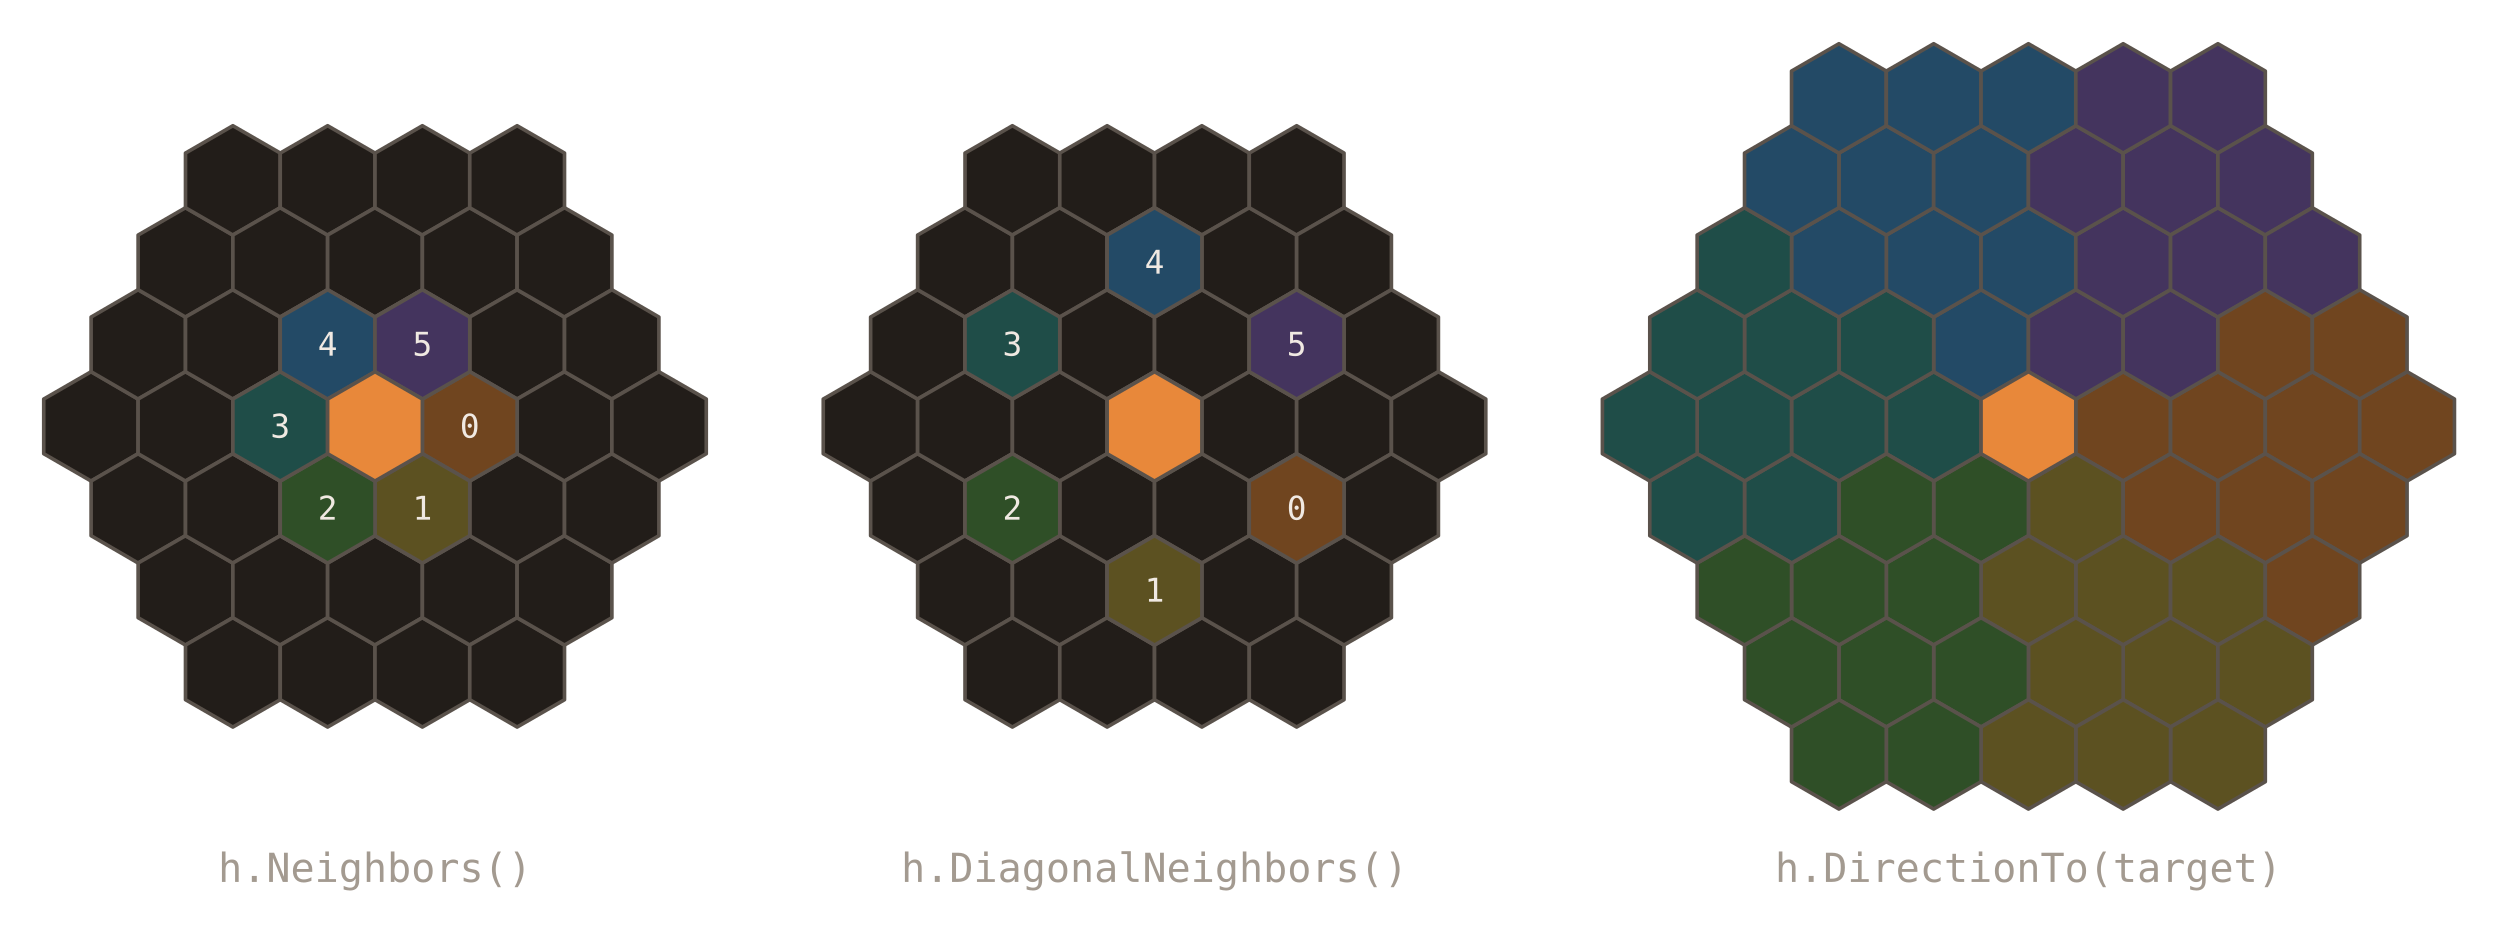
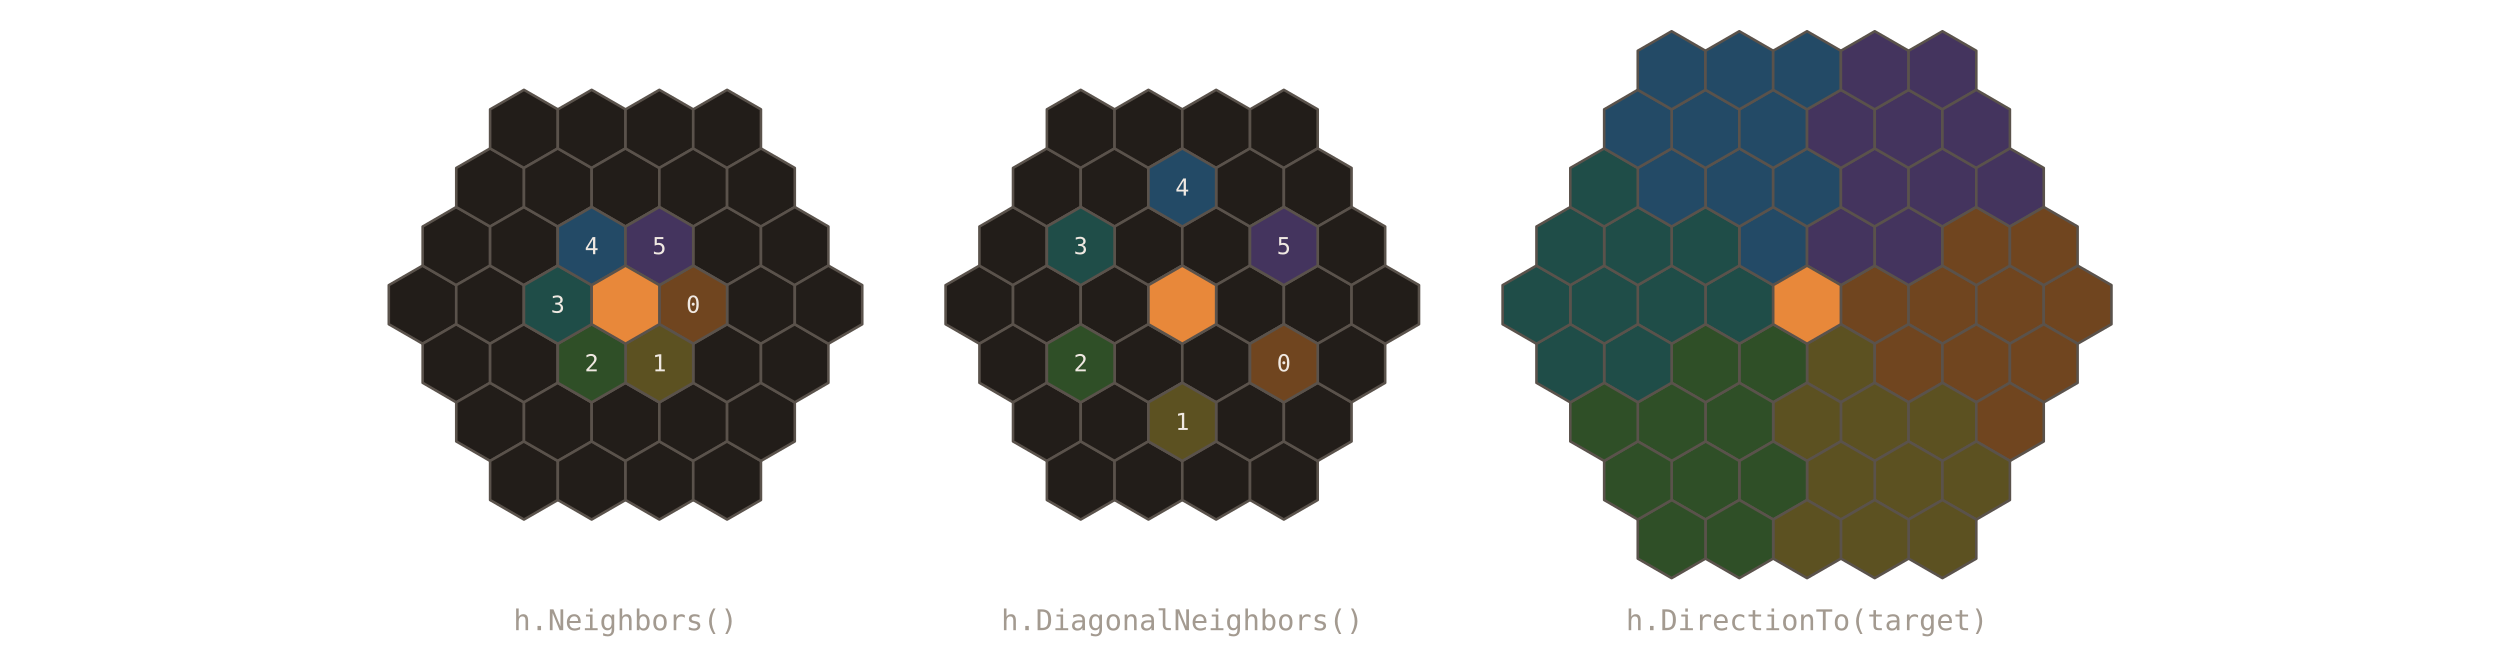
- <svg xmlns="http://www.w3.org/2000/svg" width="686" height="258" viewBox="0 0 686 258" role="img">
-   <g transform="translate(102.9 117.0)">
+ <svg xmlns="http://www.w3.org/2000/svg" width="960" height="258" viewBox="0 0 960 258" role="img">
+   <g transform="translate(240.2 117.0)">
    <polygon points="-77.9,-15.0 -65.0,-7.5 -65.0,7.5 -77.9,15.0 -90.9,7.5 -90.9,-7.5" fill="#221d19" stroke="#5a524b" stroke-width="1" stroke-linejoin="round" />
    <polygon points="-65.0,7.5 -52.0,15.0 -52.0,30.0 -65.0,37.5 -77.9,30.0 -77.9,15.0" fill="#221d19" stroke="#5a524b" stroke-width="1" stroke-linejoin="round" />
    <polygon points="-52.0,30.0 -39.0,37.5 -39.0,52.5 -52.0,60.0 -65.0,52.5 -65.0,37.5" fill="#221d19" stroke="#5a524b" stroke-width="1" stroke-linejoin="round" />
    <polygon points="-39.0,52.5 -26.0,60.0 -26.0,75.0 -39.0,82.5 -52.0,75.0 -52.0,60.0" fill="#221d19" stroke="#5a524b" stroke-width="1" stroke-linejoin="round" />
    <polygon points="-65.0,-37.5 -52.0,-30.0 -52.0,-15.0 -65.0,-7.5 -77.9,-15.0 -77.9,-30.0" fill="#221d19" stroke="#5a524b" stroke-width="1" stroke-linejoin="round" />
    <polygon points="-52.0,-15.0 -39.0,-7.5 -39.0,7.5 -52.0,15.0 -65.0,7.5 -65.0,-7.5" fill="#221d19" stroke="#5a524b" stroke-width="1" stroke-linejoin="round" />
    <polygon points="-39.0,7.5 -26.0,15.0 -26.0,30.0 -39.0,37.5 -52.0,30.0 -52.0,15.0" fill="#221d19" stroke="#5a524b" stroke-width="1" stroke-linejoin="round" />
    <polygon points="-26.0,30.0 -13.0,37.5 -13.0,52.5 -26.0,60.0 -39.0,52.5 -39.0,37.5" fill="#221d19" stroke="#5a524b" stroke-width="1" stroke-linejoin="round" />
    <polygon points="-13.0,52.5 -0.0,60.0 0.0,75.0 -13.0,82.5 -26.0,75.0 -26.0,60.0" fill="#221d19" stroke="#5a524b" stroke-width="1" stroke-linejoin="round" />
    <polygon points="-52.0,-60.0 -39.0,-52.5 -39.0,-37.5 -52.0,-30.0 -65.0,-37.5 -65.0,-52.5" fill="#221d19" stroke="#5a524b" stroke-width="1" stroke-linejoin="round" />
    <polygon points="-39.0,-37.5 -26.0,-30.0 -26.0,-15.0 -39.0,-7.5 -52.0,-15.0 -52.0,-30.0" fill="#221d19" stroke="#5a524b" stroke-width="1" stroke-linejoin="round" />
    <polygon points="-26.0,-15.0 -13.0,-7.5 -13.0,7.5 -26.0,15.0 -39.0,7.5 -39.0,-7.5" fill="#221d19" stroke="#5a524b" stroke-width="1" stroke-linejoin="round" />
    <polygon points="-13.0,7.5 -0.0,15.0 0.0,30.0 -13.0,37.5 -26.0,30.0 -26.0,15.0" fill="#221d19" stroke="#5a524b" stroke-width="1" stroke-linejoin="round" />
    <polygon points="-0.0,30.0 13.0,37.5 13.0,52.5 0.0,60.0 -13.0,52.5 -13.0,37.5" fill="#221d19" stroke="#5a524b" stroke-width="1" stroke-linejoin="round" />
    <polygon points="13.0,52.5 26.0,60.0 26.0,75.0 13.0,82.5 -0.0,75.0 -0.0,60.0" fill="#221d19" stroke="#5a524b" stroke-width="1" stroke-linejoin="round" />
    <polygon points="-39.0,-82.5 -26.0,-75.0 -26.0,-60.0 -39.0,-52.5 -52.0,-60.0 -52.0,-75.0" fill="#221d19" stroke="#5a524b" stroke-width="1" stroke-linejoin="round" />
    <polygon points="-26.0,-60.0 -13.0,-52.5 -13.0,-37.5 -26.0,-30.0 -39.0,-37.5 -39.0,-52.5" fill="#221d19" stroke="#5a524b" stroke-width="1" stroke-linejoin="round" />
    <polygon points="-13.0,-37.5 -0.0,-30.0 0.0,-15.0 -13.0,-7.5 -26.0,-15.0 -26.0,-30.0" fill="#221d19" stroke="#5a524b" stroke-width="1" stroke-linejoin="round" />
    <polygon points="-0.0,-15.0 13.0,-7.5 13.0,7.5 0.0,15.0 -13.0,7.5 -13.0,-7.5" fill="#221d19" stroke="#5a524b" stroke-width="1" stroke-linejoin="round" />
    <polygon points="13.0,7.5 26.0,15.0 26.0,30.0 13.0,37.5 -0.0,30.0 -0.0,15.0" fill="#221d19" stroke="#5a524b" stroke-width="1" stroke-linejoin="round" />
    <polygon points="26.0,30.0 39.0,37.5 39.0,52.5 26.0,60.0 13.0,52.5 13.0,37.5" fill="#221d19" stroke="#5a524b" stroke-width="1" stroke-linejoin="round" />
    <polygon points="39.0,52.5 52.0,60.0 52.0,75.0 39.0,82.5 26.0,75.0 26.0,60.0" fill="#221d19" stroke="#5a524b" stroke-width="1" stroke-linejoin="round" />
    <polygon points="-13.0,-82.5 -0.0,-75.0 0.0,-60.0 -13.0,-52.5 -26.0,-60.0 -26.0,-75.0" fill="#221d19" stroke="#5a524b" stroke-width="1" stroke-linejoin="round" />
    <polygon points="-0.0,-60.0 13.0,-52.5 13.0,-37.5 0.0,-30.0 -13.0,-37.5 -13.0,-52.5" fill="#221d19" stroke="#5a524b" stroke-width="1" stroke-linejoin="round" />
    <polygon points="13.0,-37.5 26.0,-30.0 26.0,-15.0 13.0,-7.5 -0.0,-15.0 -0.0,-30.0" fill="#221d19" stroke="#5a524b" stroke-width="1" stroke-linejoin="round" />
    <polygon points="26.0,-15.0 39.0,-7.5 39.0,7.5 26.0,15.0 13.0,7.5 13.0,-7.5" fill="#221d19" stroke="#5a524b" stroke-width="1" stroke-linejoin="round" />
    <polygon points="39.0,7.5 52.0,15.0 52.0,30.0 39.0,37.5 26.0,30.0 26.0,15.0" fill="#221d19" stroke="#5a524b" stroke-width="1" stroke-linejoin="round" />
    <polygon points="52.0,30.0 65.0,37.5 65.0,52.5 52.0,60.0 39.0,52.5 39.0,37.5" fill="#221d19" stroke="#5a524b" stroke-width="1" stroke-linejoin="round" />
    <polygon points="13.0,-82.5 26.0,-75.0 26.0,-60.0 13.0,-52.5 -0.0,-60.0 -0.0,-75.0" fill="#221d19" stroke="#5a524b" stroke-width="1" stroke-linejoin="round" />
    <polygon points="26.0,-60.0 39.0,-52.5 39.0,-37.5 26.0,-30.0 13.0,-37.5 13.0,-52.5" fill="#221d19" stroke="#5a524b" stroke-width="1" stroke-linejoin="round" />
    <polygon points="39.0,-37.5 52.0,-30.0 52.0,-15.0 39.0,-7.5 26.0,-15.0 26.0,-30.0" fill="#221d19" stroke="#5a524b" stroke-width="1" stroke-linejoin="round" />
    <polygon points="52.0,-15.0 65.0,-7.5 65.0,7.5 52.0,15.0 39.0,7.5 39.0,-7.5" fill="#221d19" stroke="#5a524b" stroke-width="1" stroke-linejoin="round" />
    <polygon points="65.0,7.5 77.9,15.0 77.9,30.0 65.0,37.5 52.0,30.0 52.0,15.0" fill="#221d19" stroke="#5a524b" stroke-width="1" stroke-linejoin="round" />
    <polygon points="39.0,-82.5 52.0,-75.0 52.0,-60.0 39.0,-52.5 26.0,-60.0 26.0,-75.0" fill="#221d19" stroke="#5a524b" stroke-width="1" stroke-linejoin="round" />
    <polygon points="52.0,-60.0 65.0,-52.5 65.0,-37.5 52.0,-30.0 39.0,-37.5 39.0,-52.5" fill="#221d19" stroke="#5a524b" stroke-width="1" stroke-linejoin="round" />
    <polygon points="65.0,-37.5 77.9,-30.0 77.9,-15.0 65.0,-7.5 52.0,-15.0 52.0,-30.0" fill="#221d19" stroke="#5a524b" stroke-width="1" stroke-linejoin="round" />
    <polygon points="77.9,-15.0 90.9,-7.5 90.9,7.5 77.9,15.0 65.0,7.5 65.0,-7.5" fill="#221d19" stroke="#5a524b" stroke-width="1" stroke-linejoin="round" />
    <polygon points="26.0,-15.0 39.0,-7.5 39.0,7.5 26.0,15.0 13.0,7.5 13.0,-7.5" fill="#70451f" stroke="#5a524b" stroke-width="1" stroke-linejoin="round" />
-     <text x="26.0" y="3.1" font-family="ui-monospace, SFMono-Regular, Menlo, Consolas, monospace" font-size="9" text-anchor="middle">
-       <tspan fill="#f0e9e2">0</tspan>
-     </text>
+     <text x="26.0" y="3.1" font-family="ui-monospace, SFMono-Regular, Menlo, Consolas, monospace" font-size="9" text-anchor="middle" fill="#f0e9e2">0</text>
    <polygon points="13.0,7.5 26.0,15.0 26.0,30.0 13.0,37.5 -0.0,30.0 -0.0,15.0" fill="#5c5121" stroke="#5a524b" stroke-width="1" stroke-linejoin="round" />
-     <text x="13.0" y="25.6" font-family="ui-monospace, SFMono-Regular, Menlo, Consolas, monospace" font-size="9" text-anchor="middle">
-       <tspan fill="#f0e9e2">1</tspan>
-     </text>
+     <text x="13.0" y="25.6" font-family="ui-monospace, SFMono-Regular, Menlo, Consolas, monospace" font-size="9" text-anchor="middle" fill="#f0e9e2">1</text>
    <polygon points="-13.0,7.5 -0.0,15.0 0.0,30.0 -13.0,37.5 -26.0,30.0 -26.0,15.0" fill="#2f4f27" stroke="#5a524b" stroke-width="1" stroke-linejoin="round" />
-     <text x="-13.0" y="25.6" font-family="ui-monospace, SFMono-Regular, Menlo, Consolas, monospace" font-size="9" text-anchor="middle">
-       <tspan fill="#f0e9e2">2</tspan>
-     </text>
+     <text x="-13.0" y="25.6" font-family="ui-monospace, SFMono-Regular, Menlo, Consolas, monospace" font-size="9" text-anchor="middle" fill="#f0e9e2">2</text>
    <polygon points="-26.0,-15.0 -13.0,-7.5 -13.0,7.5 -26.0,15.0 -39.0,7.5 -39.0,-7.5" fill="#1f4d48" stroke="#5a524b" stroke-width="1" stroke-linejoin="round" />
-     <text x="-26.0" y="3.1" font-family="ui-monospace, SFMono-Regular, Menlo, Consolas, monospace" font-size="9" text-anchor="middle">
-       <tspan fill="#f0e9e2">3</tspan>
-     </text>
+     <text x="-26.0" y="3.1" font-family="ui-monospace, SFMono-Regular, Menlo, Consolas, monospace" font-size="9" text-anchor="middle" fill="#f0e9e2">3</text>
    <polygon points="-13.0,-37.5 -0.0,-30.0 0.0,-15.0 -13.0,-7.5 -26.0,-15.0 -26.0,-30.0" fill="#234a66" stroke="#5a524b" stroke-width="1" stroke-linejoin="round" />
-     <text x="-13.0" y="-19.4" font-family="ui-monospace, SFMono-Regular, Menlo, Consolas, monospace" font-size="9" text-anchor="middle">
-       <tspan fill="#f0e9e2">4</tspan>
-     </text>
+     <text x="-13.0" y="-19.4" font-family="ui-monospace, SFMono-Regular, Menlo, Consolas, monospace" font-size="9" text-anchor="middle" fill="#f0e9e2">4</text>
    <polygon points="13.0,-37.5 26.0,-30.0 26.0,-15.0 13.0,-7.5 -0.0,-15.0 -0.0,-30.0" fill="#44345e" stroke="#5a524b" stroke-width="1" stroke-linejoin="round" />
-     <text x="13.0" y="-19.4" font-family="ui-monospace, SFMono-Regular, Menlo, Consolas, monospace" font-size="9" text-anchor="middle">
-       <tspan fill="#f0e9e2">5</tspan>
-     </text>
+     <text x="13.0" y="-19.4" font-family="ui-monospace, SFMono-Regular, Menlo, Consolas, monospace" font-size="9" text-anchor="middle" fill="#f0e9e2">5</text>
    <polygon points="-0.0,-15.0 13.0,-7.5 13.0,7.5 0.0,15.0 -13.0,7.5 -13.0,-7.5" fill="#e8883a" stroke="#5a524b" stroke-width="1" stroke-linejoin="round" />
  </g>
-   <text x="102.9" y="242.0" font-family="ui-monospace, SFMono-Regular, Menlo, Consolas, monospace" font-size="11" text-anchor="middle" fill="#a39a90">h.Neighbors()</text>
-   <g transform="translate(316.8 117.0)">
+   <text x="240.2" y="242.0" font-family="ui-monospace, SFMono-Regular, Menlo, Consolas, monospace" font-size="11" text-anchor="middle" fill="#a39a90">h.Neighbors()</text>
+   <g transform="translate(454.0 117.0)">
    <polygon points="-77.9,-15.0 -65.0,-7.5 -65.0,7.5 -77.9,15.0 -90.9,7.5 -90.9,-7.5" fill="#221d19" stroke="#5a524b" stroke-width="1" stroke-linejoin="round" />
    <polygon points="-65.0,7.5 -52.0,15.0 -52.0,30.0 -65.0,37.5 -77.9,30.0 -77.9,15.0" fill="#221d19" stroke="#5a524b" stroke-width="1" stroke-linejoin="round" />
    <polygon points="-52.0,30.0 -39.0,37.5 -39.0,52.5 -52.0,60.0 -65.0,52.5 -65.0,37.5" fill="#221d19" stroke="#5a524b" stroke-width="1" stroke-linejoin="round" />
    <polygon points="-39.0,52.5 -26.0,60.0 -26.0,75.0 -39.0,82.5 -52.0,75.0 -52.0,60.0" fill="#221d19" stroke="#5a524b" stroke-width="1" stroke-linejoin="round" />
    <polygon points="-65.0,-37.5 -52.0,-30.0 -52.0,-15.0 -65.0,-7.5 -77.9,-15.0 -77.9,-30.0" fill="#221d19" stroke="#5a524b" stroke-width="1" stroke-linejoin="round" />
    <polygon points="-52.0,-15.0 -39.0,-7.5 -39.0,7.5 -52.0,15.0 -65.0,7.5 -65.0,-7.5" fill="#221d19" stroke="#5a524b" stroke-width="1" stroke-linejoin="round" />
    <polygon points="-39.0,7.5 -26.0,15.0 -26.0,30.0 -39.0,37.5 -52.0,30.0 -52.0,15.0" fill="#221d19" stroke="#5a524b" stroke-width="1" stroke-linejoin="round" />
    <polygon points="-26.0,30.0 -13.0,37.5 -13.0,52.5 -26.0,60.0 -39.0,52.5 -39.0,37.5" fill="#221d19" stroke="#5a524b" stroke-width="1" stroke-linejoin="round" />
    <polygon points="-13.0,52.5 -0.0,60.0 0.0,75.0 -13.0,82.5 -26.0,75.0 -26.0,60.0" fill="#221d19" stroke="#5a524b" stroke-width="1" stroke-linejoin="round" />
    <polygon points="-52.0,-60.0 -39.0,-52.5 -39.0,-37.5 -52.0,-30.0 -65.0,-37.5 -65.0,-52.5" fill="#221d19" stroke="#5a524b" stroke-width="1" stroke-linejoin="round" />
    <polygon points="-39.0,-37.5 -26.0,-30.0 -26.0,-15.0 -39.0,-7.5 -52.0,-15.0 -52.0,-30.0" fill="#221d19" stroke="#5a524b" stroke-width="1" stroke-linejoin="round" />
    <polygon points="-26.0,-15.0 -13.0,-7.5 -13.0,7.5 -26.0,15.0 -39.0,7.5 -39.0,-7.5" fill="#221d19" stroke="#5a524b" stroke-width="1" stroke-linejoin="round" />
    <polygon points="-13.0,7.5 -0.0,15.0 0.0,30.0 -13.0,37.5 -26.0,30.0 -26.0,15.0" fill="#221d19" stroke="#5a524b" stroke-width="1" stroke-linejoin="round" />
    <polygon points="-0.0,30.0 13.0,37.5 13.0,52.5 0.0,60.0 -13.0,52.5 -13.0,37.5" fill="#221d19" stroke="#5a524b" stroke-width="1" stroke-linejoin="round" />
    <polygon points="13.0,52.5 26.0,60.0 26.0,75.0 13.0,82.5 -0.0,75.0 -0.0,60.0" fill="#221d19" stroke="#5a524b" stroke-width="1" stroke-linejoin="round" />
    <polygon points="-39.0,-82.5 -26.0,-75.0 -26.0,-60.0 -39.0,-52.5 -52.0,-60.0 -52.0,-75.0" fill="#221d19" stroke="#5a524b" stroke-width="1" stroke-linejoin="round" />
    <polygon points="-26.0,-60.0 -13.0,-52.5 -13.0,-37.5 -26.0,-30.0 -39.0,-37.5 -39.0,-52.5" fill="#221d19" stroke="#5a524b" stroke-width="1" stroke-linejoin="round" />
    <polygon points="-13.0,-37.5 -0.0,-30.0 0.0,-15.0 -13.0,-7.5 -26.0,-15.0 -26.0,-30.0" fill="#221d19" stroke="#5a524b" stroke-width="1" stroke-linejoin="round" />
    <polygon points="-0.0,-15.0 13.0,-7.5 13.0,7.5 0.0,15.0 -13.0,7.5 -13.0,-7.5" fill="#221d19" stroke="#5a524b" stroke-width="1" stroke-linejoin="round" />
    <polygon points="13.0,7.5 26.0,15.0 26.0,30.0 13.0,37.5 -0.0,30.0 -0.0,15.0" fill="#221d19" stroke="#5a524b" stroke-width="1" stroke-linejoin="round" />
    <polygon points="26.0,30.0 39.0,37.5 39.0,52.5 26.0,60.0 13.0,52.5 13.0,37.5" fill="#221d19" stroke="#5a524b" stroke-width="1" stroke-linejoin="round" />
    <polygon points="39.0,52.5 52.0,60.0 52.0,75.0 39.0,82.5 26.0,75.0 26.0,60.0" fill="#221d19" stroke="#5a524b" stroke-width="1" stroke-linejoin="round" />
    <polygon points="-13.0,-82.5 -0.0,-75.0 0.0,-60.0 -13.0,-52.5 -26.0,-60.0 -26.0,-75.0" fill="#221d19" stroke="#5a524b" stroke-width="1" stroke-linejoin="round" />
    <polygon points="-0.0,-60.0 13.0,-52.5 13.0,-37.5 0.0,-30.0 -13.0,-37.5 -13.0,-52.5" fill="#221d19" stroke="#5a524b" stroke-width="1" stroke-linejoin="round" />
    <polygon points="13.0,-37.5 26.0,-30.0 26.0,-15.0 13.0,-7.5 -0.0,-15.0 -0.0,-30.0" fill="#221d19" stroke="#5a524b" stroke-width="1" stroke-linejoin="round" />
    <polygon points="26.0,-15.0 39.0,-7.5 39.0,7.5 26.0,15.0 13.0,7.5 13.0,-7.5" fill="#221d19" stroke="#5a524b" stroke-width="1" stroke-linejoin="round" />
    <polygon points="39.0,7.5 52.0,15.0 52.0,30.0 39.0,37.5 26.0,30.0 26.0,15.0" fill="#221d19" stroke="#5a524b" stroke-width="1" stroke-linejoin="round" />
    <polygon points="52.0,30.0 65.0,37.5 65.0,52.5 52.0,60.0 39.0,52.5 39.0,37.5" fill="#221d19" stroke="#5a524b" stroke-width="1" stroke-linejoin="round" />
    <polygon points="13.0,-82.5 26.0,-75.0 26.0,-60.0 13.0,-52.5 -0.0,-60.0 -0.0,-75.0" fill="#221d19" stroke="#5a524b" stroke-width="1" stroke-linejoin="round" />
    <polygon points="26.0,-60.0 39.0,-52.5 39.0,-37.5 26.0,-30.0 13.0,-37.5 13.0,-52.5" fill="#221d19" stroke="#5a524b" stroke-width="1" stroke-linejoin="round" />
    <polygon points="39.0,-37.5 52.0,-30.0 52.0,-15.0 39.0,-7.5 26.0,-15.0 26.0,-30.0" fill="#221d19" stroke="#5a524b" stroke-width="1" stroke-linejoin="round" />
    <polygon points="52.0,-15.0 65.0,-7.5 65.0,7.5 52.0,15.0 39.0,7.5 39.0,-7.5" fill="#221d19" stroke="#5a524b" stroke-width="1" stroke-linejoin="round" />
    <polygon points="65.0,7.5 77.9,15.0 77.9,30.0 65.0,37.5 52.0,30.0 52.0,15.0" fill="#221d19" stroke="#5a524b" stroke-width="1" stroke-linejoin="round" />
    <polygon points="39.0,-82.5 52.0,-75.0 52.0,-60.0 39.0,-52.5 26.0,-60.0 26.0,-75.0" fill="#221d19" stroke="#5a524b" stroke-width="1" stroke-linejoin="round" />
    <polygon points="52.0,-60.0 65.0,-52.5 65.0,-37.5 52.0,-30.0 39.0,-37.5 39.0,-52.5" fill="#221d19" stroke="#5a524b" stroke-width="1" stroke-linejoin="round" />
    <polygon points="65.0,-37.5 77.9,-30.0 77.9,-15.0 65.0,-7.5 52.0,-15.0 52.0,-30.0" fill="#221d19" stroke="#5a524b" stroke-width="1" stroke-linejoin="round" />
    <polygon points="77.9,-15.0 90.9,-7.5 90.9,7.5 77.9,15.0 65.0,7.5 65.0,-7.5" fill="#221d19" stroke="#5a524b" stroke-width="1" stroke-linejoin="round" />
    <polygon points="39.0,7.5 52.0,15.0 52.0,30.0 39.0,37.5 26.0,30.0 26.0,15.0" fill="#70451f" stroke="#5a524b" stroke-width="1" stroke-linejoin="round" />
-     <text x="39.0" y="25.6" font-family="ui-monospace, SFMono-Regular, Menlo, Consolas, monospace" font-size="9" text-anchor="middle">
-       <tspan fill="#f0e9e2">0</tspan>
-     </text>
+     <text x="39.0" y="25.6" font-family="ui-monospace, SFMono-Regular, Menlo, Consolas, monospace" font-size="9" text-anchor="middle" fill="#f0e9e2">0</text>
    <polygon points="-0.0,30.0 13.0,37.5 13.0,52.5 0.0,60.0 -13.0,52.5 -13.0,37.5" fill="#5c5121" stroke="#5a524b" stroke-width="1" stroke-linejoin="round" />
-     <text x="0.0" y="48.1" font-family="ui-monospace, SFMono-Regular, Menlo, Consolas, monospace" font-size="9" text-anchor="middle">
-       <tspan fill="#f0e9e2">1</tspan>
-     </text>
+     <text x="0.0" y="48.1" font-family="ui-monospace, SFMono-Regular, Menlo, Consolas, monospace" font-size="9" text-anchor="middle" fill="#f0e9e2">1</text>
    <polygon points="-39.0,7.5 -26.0,15.0 -26.0,30.0 -39.0,37.5 -52.0,30.0 -52.0,15.0" fill="#2f4f27" stroke="#5a524b" stroke-width="1" stroke-linejoin="round" />
-     <text x="-39.0" y="25.6" font-family="ui-monospace, SFMono-Regular, Menlo, Consolas, monospace" font-size="9" text-anchor="middle">
-       <tspan fill="#f0e9e2">2</tspan>
-     </text>
+     <text x="-39.0" y="25.6" font-family="ui-monospace, SFMono-Regular, Menlo, Consolas, monospace" font-size="9" text-anchor="middle" fill="#f0e9e2">2</text>
    <polygon points="-39.0,-37.5 -26.0,-30.0 -26.0,-15.0 -39.0,-7.5 -52.0,-15.0 -52.0,-30.0" fill="#1f4d48" stroke="#5a524b" stroke-width="1" stroke-linejoin="round" />
-     <text x="-39.0" y="-19.4" font-family="ui-monospace, SFMono-Regular, Menlo, Consolas, monospace" font-size="9" text-anchor="middle">
-       <tspan fill="#f0e9e2">3</tspan>
-     </text>
+     <text x="-39.0" y="-19.4" font-family="ui-monospace, SFMono-Regular, Menlo, Consolas, monospace" font-size="9" text-anchor="middle" fill="#f0e9e2">3</text>
    <polygon points="-0.0,-60.0 13.0,-52.5 13.0,-37.5 0.0,-30.0 -13.0,-37.5 -13.0,-52.5" fill="#234a66" stroke="#5a524b" stroke-width="1" stroke-linejoin="round" />
-     <text x="0.0" y="-41.9" font-family="ui-monospace, SFMono-Regular, Menlo, Consolas, monospace" font-size="9" text-anchor="middle">
-       <tspan fill="#f0e9e2">4</tspan>
-     </text>
+     <text x="0.0" y="-41.9" font-family="ui-monospace, SFMono-Regular, Menlo, Consolas, monospace" font-size="9" text-anchor="middle" fill="#f0e9e2">4</text>
    <polygon points="39.0,-37.5 52.0,-30.0 52.0,-15.0 39.0,-7.5 26.0,-15.0 26.0,-30.0" fill="#44345e" stroke="#5a524b" stroke-width="1" stroke-linejoin="round" />
-     <text x="39.0" y="-19.4" font-family="ui-monospace, SFMono-Regular, Menlo, Consolas, monospace" font-size="9" text-anchor="middle">
-       <tspan fill="#f0e9e2">5</tspan>
-     </text>
+     <text x="39.0" y="-19.4" font-family="ui-monospace, SFMono-Regular, Menlo, Consolas, monospace" font-size="9" text-anchor="middle" fill="#f0e9e2">5</text>
    <polygon points="-0.0,-15.0 13.0,-7.5 13.0,7.5 0.0,15.0 -13.0,7.5 -13.0,-7.5" fill="#e8883a" stroke="#5a524b" stroke-width="1" stroke-linejoin="round" />
  </g>
-   <text x="316.8" y="242.0" font-family="ui-monospace, SFMono-Regular, Menlo, Consolas, monospace" font-size="11" text-anchor="middle" fill="#a39a90">h.DiagonalNeighbors()</text>
-   <g transform="translate(556.6 117.0)">
+   <text x="454.0" y="242.0" font-family="ui-monospace, SFMono-Regular, Menlo, Consolas, monospace" font-size="11" text-anchor="middle" fill="#a39a90">h.DiagonalNeighbors()</text>
+   <g transform="translate(693.9 117.0)">
    <polygon points="26.0,-15.0 39.0,-7.5 39.0,7.5 26.0,15.0 13.0,7.5 13.0,-7.5" fill="#70451f" stroke="#5a524b" stroke-width="1" stroke-linejoin="round" />
    <polygon points="13.0,7.5 26.0,15.0 26.0,30.0 13.0,37.5 -0.0,30.0 -0.0,15.0" fill="#5c5121" stroke="#5a524b" stroke-width="1" stroke-linejoin="round" />
    <polygon points="-13.0,7.5 -0.0,15.0 0.0,30.0 -13.0,37.5 -26.0,30.0 -26.0,15.0" fill="#2f4f27" stroke="#5a524b" stroke-width="1" stroke-linejoin="round" />
    <polygon points="-26.0,-15.0 -13.0,-7.5 -13.0,7.5 -26.0,15.0 -39.0,7.5 -39.0,-7.5" fill="#1f4d48" stroke="#5a524b" stroke-width="1" stroke-linejoin="round" />
    <polygon points="-13.0,-37.5 -0.0,-30.0 0.0,-15.0 -13.0,-7.5 -26.0,-15.0 -26.0,-30.0" fill="#234a66" stroke="#5a524b" stroke-width="1" stroke-linejoin="round" />
    <polygon points="13.0,-37.5 26.0,-30.0 26.0,-15.0 13.0,-7.5 -0.0,-15.0 -0.0,-30.0" fill="#44345e" stroke="#5a524b" stroke-width="1" stroke-linejoin="round" />
    <polygon points="52.0,-15.0 65.0,-7.5 65.0,7.5 52.0,15.0 39.0,7.5 39.0,-7.5" fill="#70451f" stroke="#5a524b" stroke-width="1" stroke-linejoin="round" />
    <polygon points="39.0,7.5 52.0,15.0 52.0,30.0 39.0,37.5 26.0,30.0 26.0,15.0" fill="#70451f" stroke="#5a524b" stroke-width="1" stroke-linejoin="round" />
    <polygon points="26.0,30.0 39.0,37.5 39.0,52.5 26.0,60.0 13.0,52.5 13.0,37.5" fill="#5c5121" stroke="#5a524b" stroke-width="1" stroke-linejoin="round" />
    <polygon points="-0.0,30.0 13.0,37.5 13.0,52.5 0.0,60.0 -13.0,52.5 -13.0,37.5" fill="#5c5121" stroke="#5a524b" stroke-width="1" stroke-linejoin="round" />
    <polygon points="-26.0,30.0 -13.0,37.5 -13.0,52.5 -26.0,60.0 -39.0,52.5 -39.0,37.5" fill="#2f4f27" stroke="#5a524b" stroke-width="1" stroke-linejoin="round" />
    <polygon points="-39.0,7.5 -26.0,15.0 -26.0,30.0 -39.0,37.5 -52.0,30.0 -52.0,15.0" fill="#2f4f27" stroke="#5a524b" stroke-width="1" stroke-linejoin="round" />
    <polygon points="-52.0,-15.0 -39.0,-7.5 -39.0,7.5 -52.0,15.0 -65.0,7.5 -65.0,-7.5" fill="#1f4d48" stroke="#5a524b" stroke-width="1" stroke-linejoin="round" />
    <polygon points="-39.0,-37.5 -26.0,-30.0 -26.0,-15.0 -39.0,-7.5 -52.0,-15.0 -52.0,-30.0" fill="#1f4d48" stroke="#5a524b" stroke-width="1" stroke-linejoin="round" />
    <polygon points="-26.0,-60.0 -13.0,-52.5 -13.0,-37.5 -26.0,-30.0 -39.0,-37.5 -39.0,-52.5" fill="#234a66" stroke="#5a524b" stroke-width="1" stroke-linejoin="round" />
    <polygon points="-0.0,-60.0 13.0,-52.5 13.0,-37.5 0.0,-30.0 -13.0,-37.5 -13.0,-52.5" fill="#234a66" stroke="#5a524b" stroke-width="1" stroke-linejoin="round" />
    <polygon points="26.0,-60.0 39.0,-52.5 39.0,-37.5 26.0,-30.0 13.0,-37.5 13.0,-52.5" fill="#44345e" stroke="#5a524b" stroke-width="1" stroke-linejoin="round" />
    <polygon points="39.0,-37.5 52.0,-30.0 52.0,-15.0 39.0,-7.5 26.0,-15.0 26.0,-30.0" fill="#44345e" stroke="#5a524b" stroke-width="1" stroke-linejoin="round" />
    <polygon points="77.9,-15.0 90.9,-7.5 90.9,7.5 77.9,15.0 65.0,7.5 65.0,-7.5" fill="#70451f" stroke="#5a524b" stroke-width="1" stroke-linejoin="round" />
    <polygon points="65.0,7.5 77.9,15.0 77.9,30.0 65.0,37.5 52.0,30.0 52.0,15.0" fill="#70451f" stroke="#5a524b" stroke-width="1" stroke-linejoin="round" />
    <polygon points="52.0,30.0 65.0,37.5 65.0,52.5 52.0,60.0 39.0,52.5 39.0,37.5" fill="#5c5121" stroke="#5a524b" stroke-width="1" stroke-linejoin="round" />
    <polygon points="39.0,52.5 52.0,60.0 52.0,75.0 39.0,82.5 26.0,75.0 26.0,60.0" fill="#5c5121" stroke="#5a524b" stroke-width="1" stroke-linejoin="round" />
    <polygon points="13.0,52.5 26.0,60.0 26.0,75.0 13.0,82.5 -0.0,75.0 -0.0,60.0" fill="#5c5121" stroke="#5a524b" stroke-width="1" stroke-linejoin="round" />
    <polygon points="-13.0,52.5 -0.0,60.0 0.0,75.0 -13.0,82.5 -26.0,75.0 -26.0,60.0" fill="#2f4f27" stroke="#5a524b" stroke-width="1" stroke-linejoin="round" />
    <polygon points="-39.0,52.5 -26.0,60.0 -26.0,75.0 -39.0,82.5 -52.0,75.0 -52.0,60.0" fill="#2f4f27" stroke="#5a524b" stroke-width="1" stroke-linejoin="round" />
    <polygon points="-52.0,30.0 -39.0,37.5 -39.0,52.5 -52.0,60.0 -65.0,52.5 -65.0,37.5" fill="#2f4f27" stroke="#5a524b" stroke-width="1" stroke-linejoin="round" />
    <polygon points="-65.0,7.5 -52.0,15.0 -52.0,30.0 -65.0,37.5 -77.9,30.0 -77.9,15.0" fill="#1f4d48" stroke="#5a524b" stroke-width="1" stroke-linejoin="round" />
    <polygon points="-77.9,-15.0 -65.0,-7.5 -65.0,7.5 -77.9,15.0 -90.9,7.5 -90.9,-7.5" fill="#1f4d48" stroke="#5a524b" stroke-width="1" stroke-linejoin="round" />
    <polygon points="-65.0,-37.5 -52.0,-30.0 -52.0,-15.0 -65.0,-7.5 -77.9,-15.0 -77.9,-30.0" fill="#1f4d48" stroke="#5a524b" stroke-width="1" stroke-linejoin="round" />
    <polygon points="-52.0,-60.0 -39.0,-52.5 -39.0,-37.5 -52.0,-30.0 -65.0,-37.5 -65.0,-52.5" fill="#234a66" stroke="#5a524b" stroke-width="1" stroke-linejoin="round" />
    <polygon points="-39.0,-82.5 -26.0,-75.0 -26.0,-60.0 -39.0,-52.5 -52.0,-60.0 -52.0,-75.0" fill="#234a66" stroke="#5a524b" stroke-width="1" stroke-linejoin="round" />
    <polygon points="-13.0,-82.5 -0.0,-75.0 0.0,-60.0 -13.0,-52.5 -26.0,-60.0 -26.0,-75.0" fill="#234a66" stroke="#5a524b" stroke-width="1" stroke-linejoin="round" />
    <polygon points="13.0,-82.5 26.0,-75.0 26.0,-60.0 13.0,-52.5 -0.0,-60.0 -0.0,-75.0" fill="#44345e" stroke="#5a524b" stroke-width="1" stroke-linejoin="round" />
    <polygon points="39.0,-82.5 52.0,-75.0 52.0,-60.0 39.0,-52.5 26.0,-60.0 26.0,-75.0" fill="#44345e" stroke="#5a524b" stroke-width="1" stroke-linejoin="round" />
    <polygon points="52.0,-60.0 65.0,-52.5 65.0,-37.5 52.0,-30.0 39.0,-37.5 39.0,-52.5" fill="#44345e" stroke="#5a524b" stroke-width="1" stroke-linejoin="round" />
    <polygon points="65.0,-37.5 77.9,-30.0 77.9,-15.0 65.0,-7.5 52.0,-15.0 52.0,-30.0" fill="#70451f" stroke="#5a524b" stroke-width="1" stroke-linejoin="round" />
    <polygon points="103.9,-15.0 116.9,-7.5 116.9,7.5 103.9,15.0 90.9,7.5 90.9,-7.5" fill="#70451f" stroke="#5a524b" stroke-width="1" stroke-linejoin="round" />
    <polygon points="90.9,7.5 103.9,15.0 103.9,30.0 90.9,37.5 77.9,30.0 77.9,15.0" fill="#70451f" stroke="#5a524b" stroke-width="1" stroke-linejoin="round" />
    <polygon points="77.9,30.0 90.9,37.5 90.9,52.5 77.9,60.0 65.0,52.5 65.0,37.5" fill="#70451f" stroke="#5a524b" stroke-width="1" stroke-linejoin="round" />
    <polygon points="65.0,52.5 77.9,60.0 77.9,75.0 65.0,82.5 52.0,75.0 52.0,60.0" fill="#5c5121" stroke="#5a524b" stroke-width="1" stroke-linejoin="round" />
    <polygon points="52.0,75.0 65.0,82.5 65.0,97.5 52.0,105.0 39.0,97.5 39.0,82.5" fill="#5c5121" stroke="#5a524b" stroke-width="1" stroke-linejoin="round" />
    <polygon points="26.0,75.0 39.0,82.5 39.0,97.5 26.0,105.0 13.0,97.5 13.0,82.5" fill="#5c5121" stroke="#5a524b" stroke-width="1" stroke-linejoin="round" />
    <polygon points="-0.0,75.0 13.0,82.5 13.0,97.5 0.0,105.0 -13.0,97.5 -13.0,82.5" fill="#5c5121" stroke="#5a524b" stroke-width="1" stroke-linejoin="round" />
    <polygon points="-26.0,75.0 -13.0,82.5 -13.0,97.5 -26.0,105.0 -39.0,97.5 -39.0,82.5" fill="#2f4f27" stroke="#5a524b" stroke-width="1" stroke-linejoin="round" />
    <polygon points="-52.0,75.0 -39.0,82.5 -39.0,97.5 -52.0,105.0 -65.0,97.5 -65.0,82.5" fill="#2f4f27" stroke="#5a524b" stroke-width="1" stroke-linejoin="round" />
    <polygon points="-65.0,52.5 -52.0,60.0 -52.0,75.0 -65.0,82.5 -77.9,75.0 -77.9,60.0" fill="#2f4f27" stroke="#5a524b" stroke-width="1" stroke-linejoin="round" />
    <polygon points="-77.9,30.0 -65.0,37.5 -65.0,52.5 -77.9,60.0 -90.9,52.5 -90.9,37.5" fill="#2f4f27" stroke="#5a524b" stroke-width="1" stroke-linejoin="round" />
    <polygon points="-90.9,7.5 -77.9,15.0 -77.9,30.0 -90.9,37.5 -103.9,30.0 -103.9,15.0" fill="#1f4d48" stroke="#5a524b" stroke-width="1" stroke-linejoin="round" />
    <polygon points="-103.9,-15.0 -90.9,-7.5 -90.9,7.5 -103.9,15.0 -116.9,7.5 -116.9,-7.5" fill="#1f4d48" stroke="#5a524b" stroke-width="1" stroke-linejoin="round" />
    <polygon points="-90.9,-37.5 -77.9,-30.0 -77.9,-15.0 -90.9,-7.5 -103.9,-15.0 -103.9,-30.0" fill="#1f4d48" stroke="#5a524b" stroke-width="1" stroke-linejoin="round" />
    <polygon points="-77.9,-60.0 -65.0,-52.5 -65.0,-37.5 -77.9,-30.0 -90.9,-37.5 -90.9,-52.5" fill="#1f4d48" stroke="#5a524b" stroke-width="1" stroke-linejoin="round" />
    <polygon points="-65.0,-82.5 -52.0,-75.0 -52.0,-60.0 -65.0,-52.5 -77.9,-60.0 -77.9,-75.0" fill="#234a66" stroke="#5a524b" stroke-width="1" stroke-linejoin="round" />
    <polygon points="-52.0,-105.0 -39.0,-97.5 -39.0,-82.5 -52.0,-75.0 -65.0,-82.5 -65.0,-97.5" fill="#234a66" stroke="#5a524b" stroke-width="1" stroke-linejoin="round" />
    <polygon points="-26.0,-105.0 -13.0,-97.5 -13.0,-82.5 -26.0,-75.0 -39.0,-82.5 -39.0,-97.5" fill="#234a66" stroke="#5a524b" stroke-width="1" stroke-linejoin="round" />
    <polygon points="-0.0,-105.0 13.0,-97.5 13.0,-82.5 0.0,-75.0 -13.0,-82.5 -13.0,-97.5" fill="#234a66" stroke="#5a524b" stroke-width="1" stroke-linejoin="round" />
    <polygon points="26.0,-105.0 39.0,-97.5 39.0,-82.5 26.0,-75.0 13.0,-82.5 13.0,-97.5" fill="#44345e" stroke="#5a524b" stroke-width="1" stroke-linejoin="round" />
    <polygon points="52.0,-105.0 65.0,-97.5 65.0,-82.5 52.0,-75.0 39.0,-82.5 39.0,-97.5" fill="#44345e" stroke="#5a524b" stroke-width="1" stroke-linejoin="round" />
    <polygon points="65.0,-82.5 77.9,-75.0 77.9,-60.0 65.0,-52.5 52.0,-60.0 52.0,-75.0" fill="#44345e" stroke="#5a524b" stroke-width="1" stroke-linejoin="round" />
    <polygon points="77.9,-60.0 90.9,-52.5 90.9,-37.5 77.9,-30.0 65.0,-37.5 65.0,-52.5" fill="#44345e" stroke="#5a524b" stroke-width="1" stroke-linejoin="round" />
    <polygon points="90.9,-37.5 103.9,-30.0 103.9,-15.0 90.9,-7.5 77.9,-15.0 77.9,-30.0" fill="#70451f" stroke="#5a524b" stroke-width="1" stroke-linejoin="round" />
    <polygon points="-0.0,-15.0 13.0,-7.5 13.0,7.5 0.0,15.0 -13.0,7.5 -13.0,-7.5" fill="#e8883a" stroke="#5a524b" stroke-width="1" stroke-linejoin="round" />
  </g>
-   <text x="556.6" y="242.0" font-family="ui-monospace, SFMono-Regular, Menlo, Consolas, monospace" font-size="11" text-anchor="middle" fill="#a39a90">h.DirectionTo(target)</text>
+   <text x="693.9" y="242.0" font-family="ui-monospace, SFMono-Regular, Menlo, Consolas, monospace" font-size="11" text-anchor="middle" fill="#a39a90">h.DirectionTo(target)</text>
</svg>
